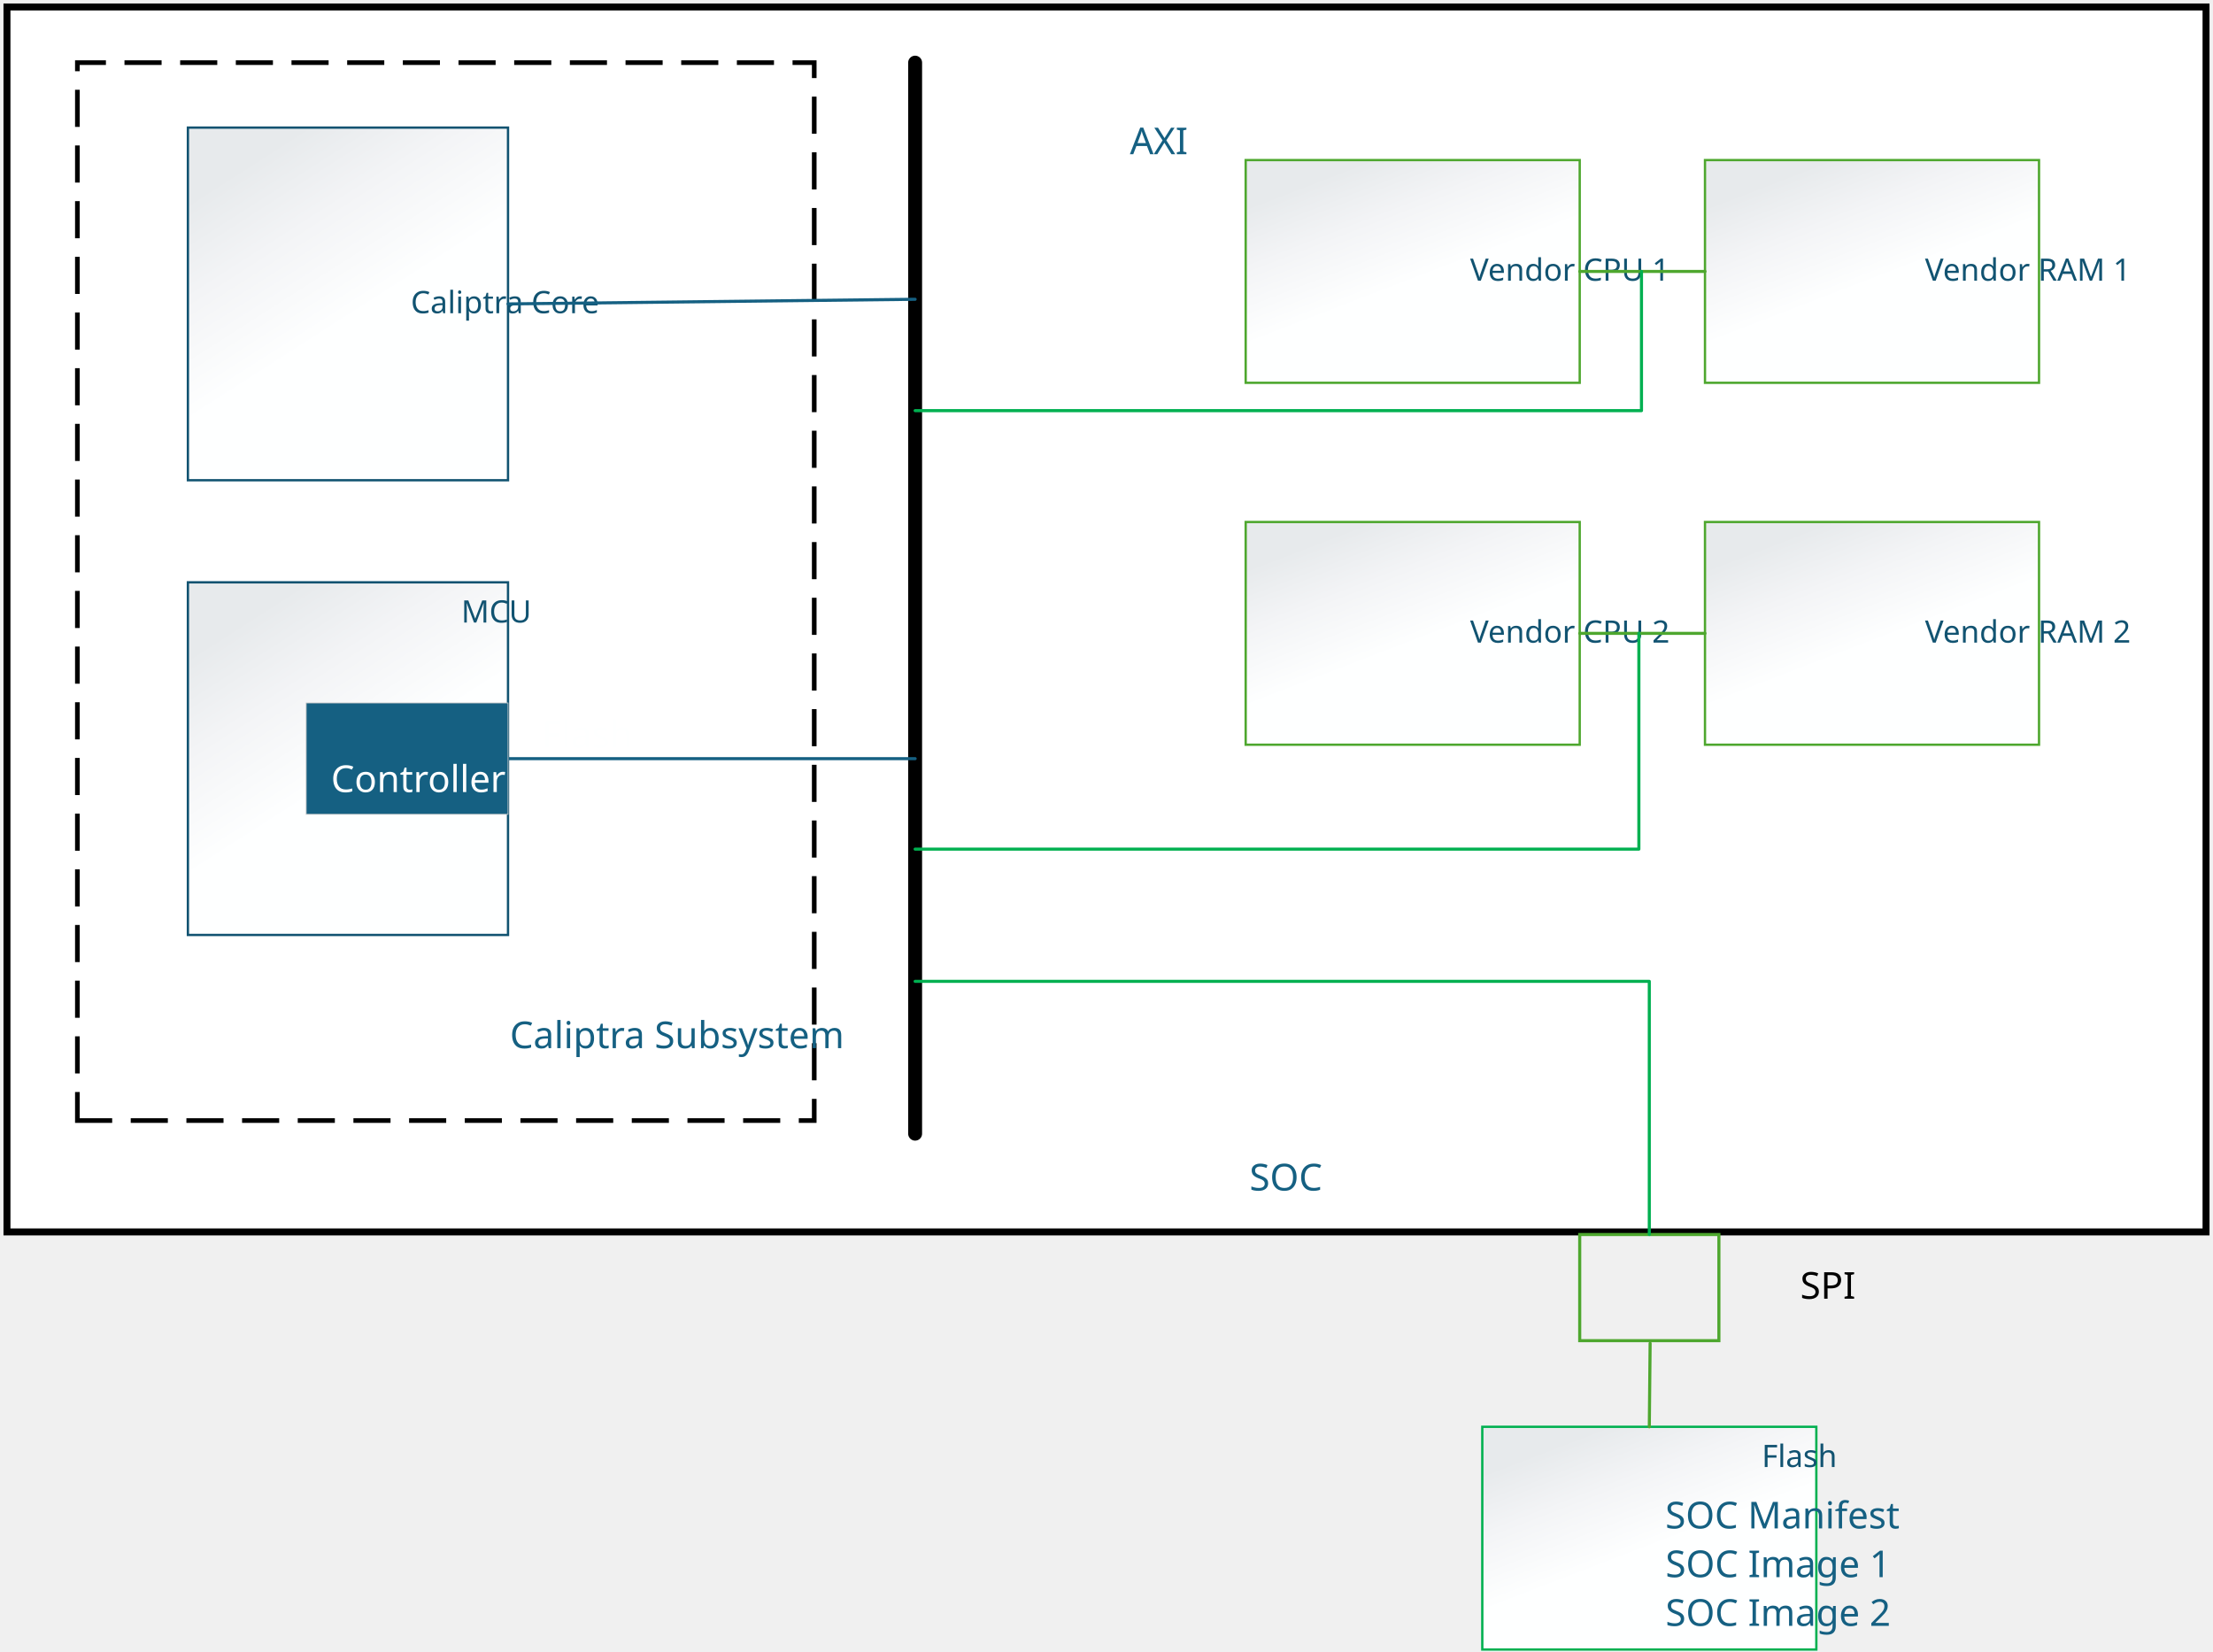
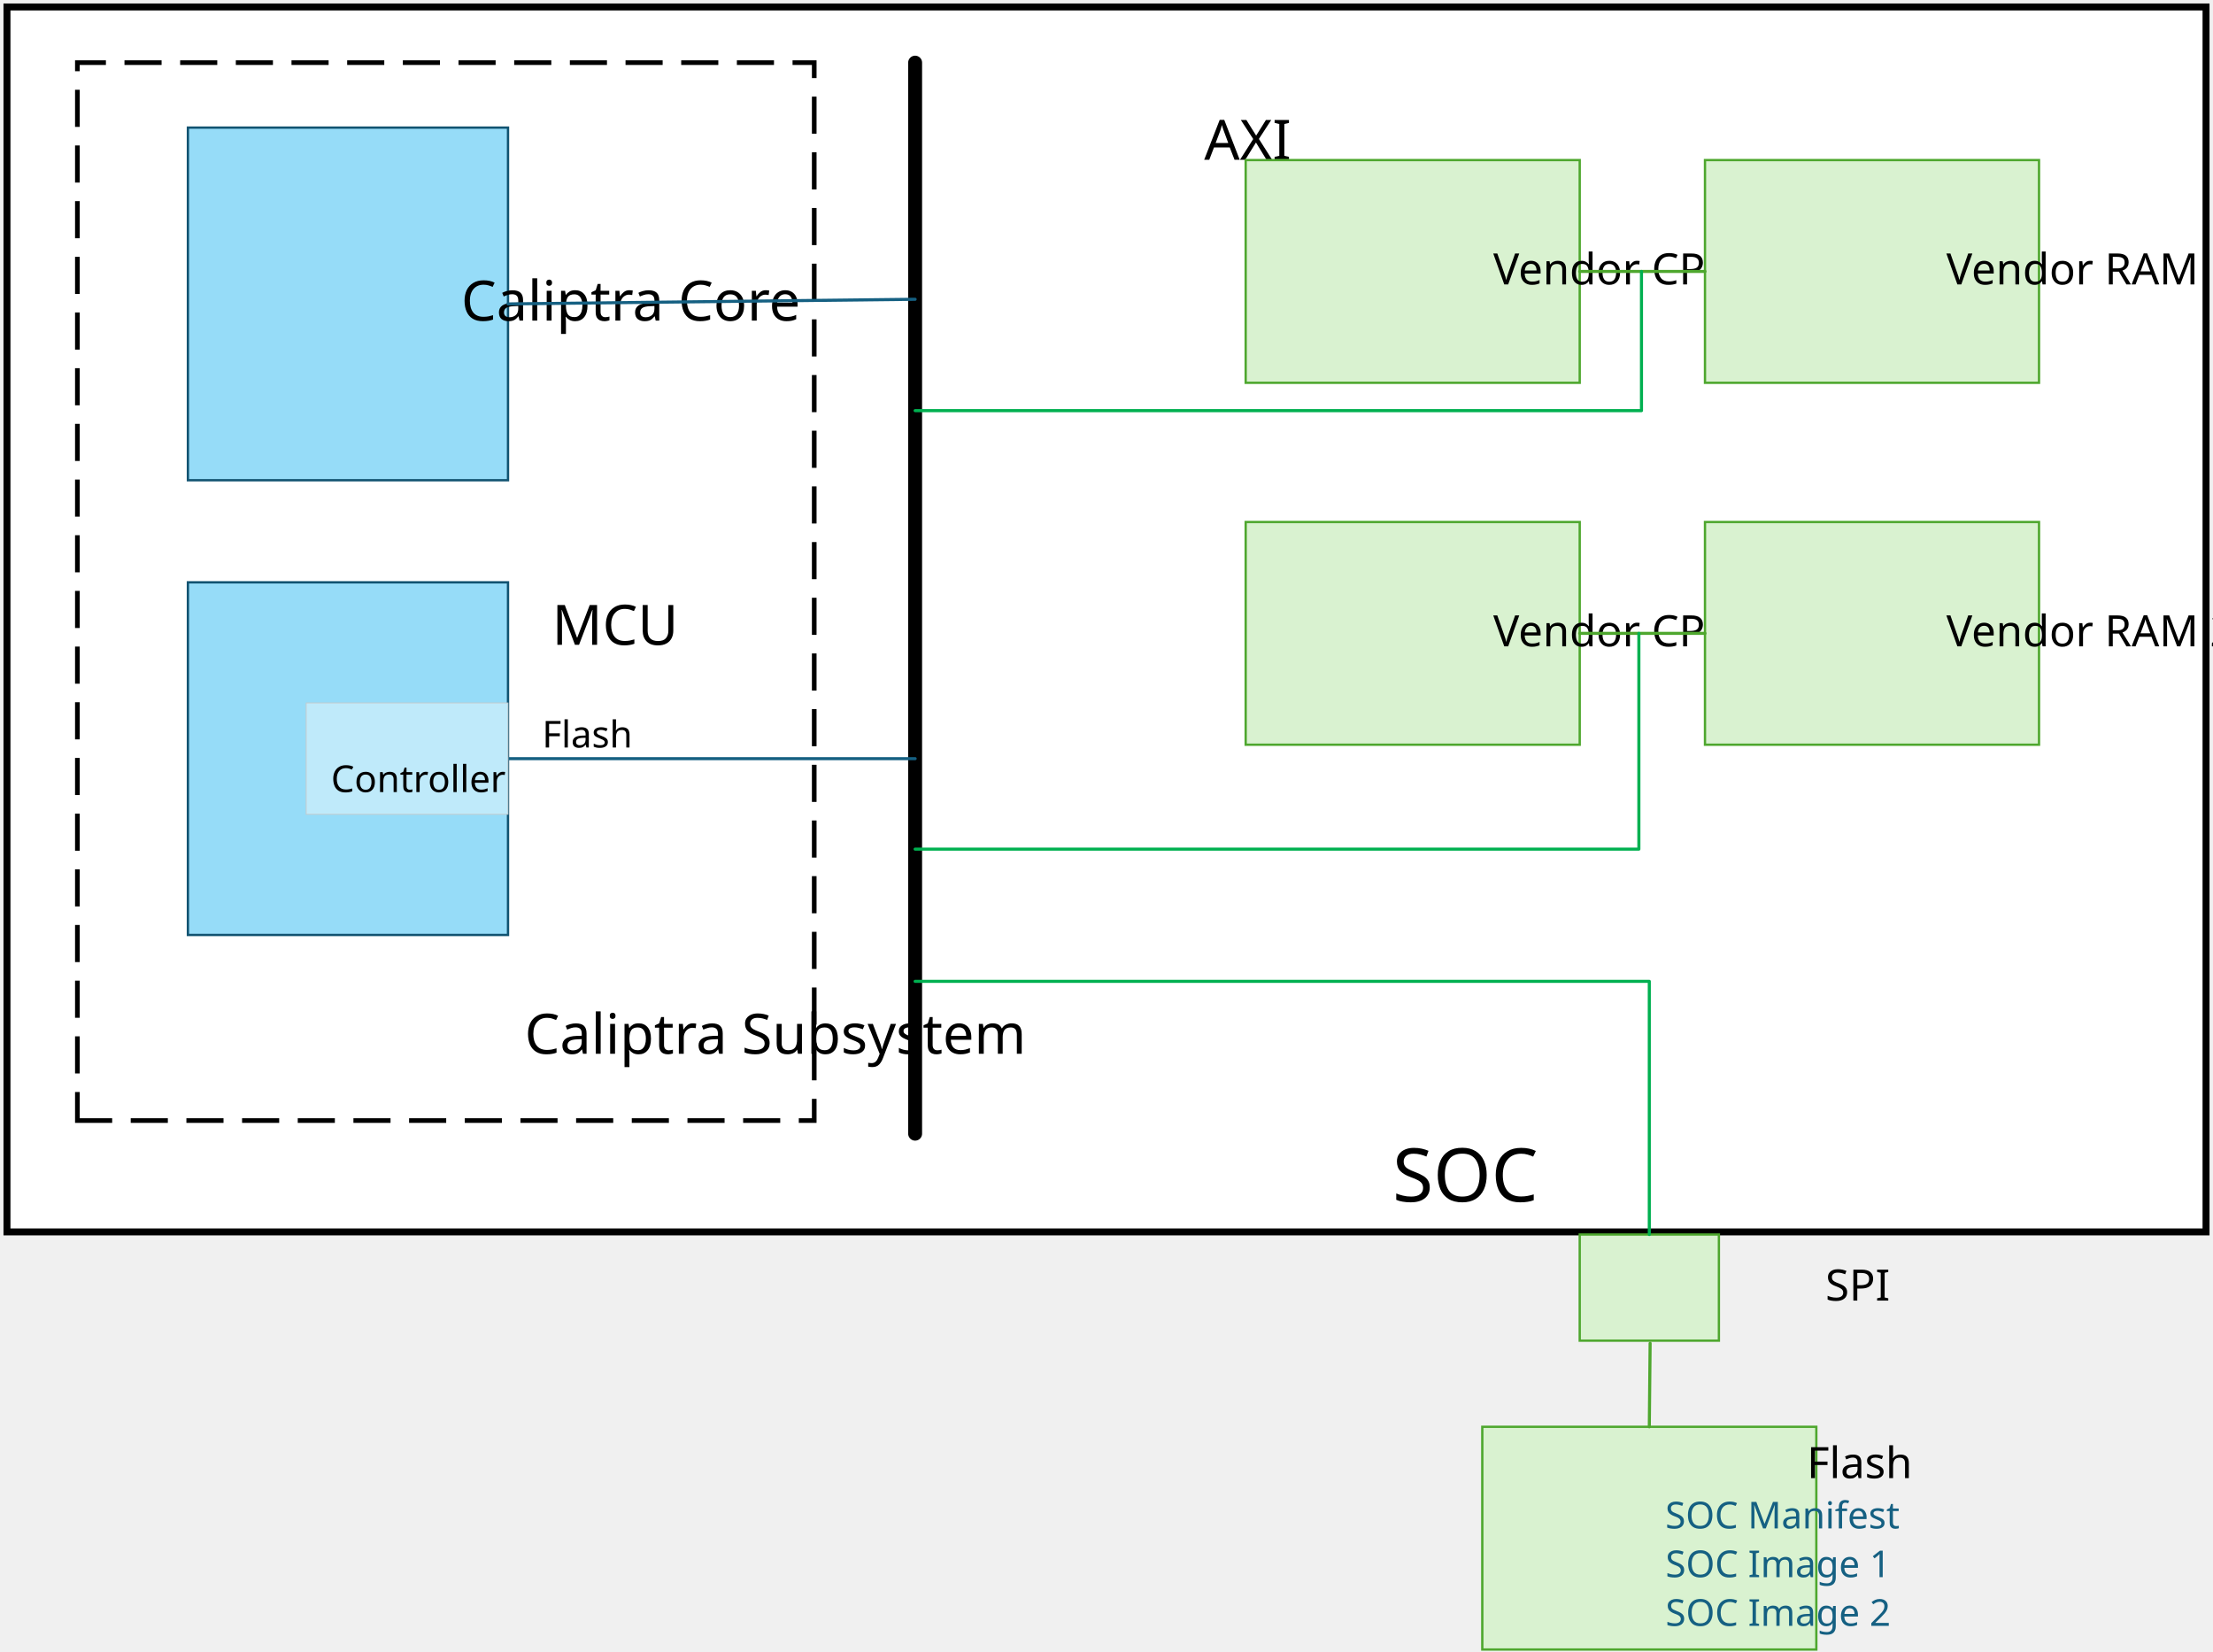
- <svg xmlns="http://www.w3.org/2000/svg" xmlns:ns1="http://schemas.microsoft.com/visio/2003/SVGExtensions/" width="9.938in" height="7.417in" viewBox="0 0 715.5 534" xml:space="preserve" color-interpolation-filters="sRGB" class="st19">
+ <svg xmlns="http://www.w3.org/2000/svg" xmlns:ns1="http://schemas.microsoft.com/visio/2003/SVGExtensions/" width="9.938in" height="7.417in" viewBox="0 0 715.5 534" xml:space="preserve" color-interpolation-filters="sRGB" class="st18">
  <ns1:documentProperties ns1:langID="1033" ns1:viewMarkup="false" />
  <style type="text/css">
	
		.st1 {fill:#ffffff;stroke:#000000;stroke-width:2.25}
		.st2 {fill:#feffff;font-family:Calibri;font-size:0.833em}
		.st3 {fill:none;stroke:none;stroke-width:0.25}
- 		.st4 {fill:#156082;font-family:Calibri;font-size:1em}
- 		.st5 {fill:url(#grad0-10);stroke:#115371;stroke-width:0.75}
- 		.st6 {fill:#115371;font-family:Calibri;font-size:0.833em}
+ 		.st4 {fill:#000000;font-family:Calibri;font-size:2em}
+ 		.st5 {fill:#96dcf8;stroke:#115371;stroke-width:0.75}
+ 		.st6 {fill:#000000;font-family:Calibri;font-size:1.5em}
		.st7 {fill:none;stroke:#000000;stroke-dasharray:10.5,7.5;stroke-width:1.5}
- 		.st8 {fill:none;stroke:#4ea72e;stroke-width:1}
- 		.st9 {fill:#000000;font-family:Calibri;font-size:1em}
+ 		.st8 {fill:#d9f2d0;stroke:#4ea72e;stroke-width:0.75}
+ 		.st9 {fill:#000000;font-family:Calibri;font-size:1.167em}
		.st10 {stroke:#000000;stroke-linecap:round;stroke-linejoin:round;stroke-width:4.5}
- 		.st11 {fill:url(#grad0-10);stroke:#00b050;stroke-width:0.75}
- 		.st12 {stroke:#4ea72e;stroke-linecap:round;stroke-linejoin:round;stroke-width:1}
- 		.st13 {stroke:#156082;stroke-linecap:round;stroke-linejoin:round;stroke-width:1}
- 		.st14 {stroke:#00b050;stroke-linecap:round;stroke-linejoin:round;stroke-width:1}
- 		.st15 {fill:url(#grad0-10);stroke:#4ea72e;stroke-width:0.75}
- 		.st16 {fill:#156082;stroke:#c7c8c8;stroke-width:0.25}
- 		.st17 {fill:#feffff;font-family:Calibri;font-size:1em}
- 		.st18 {font-size:1em}
- 		.st19 {fill:none;fill-rule:evenodd;font-size:12px;overflow:visible;stroke-linecap:square;stroke-miterlimit:3}
+ 		.st11 {stroke:#4ea72e;stroke-linecap:round;stroke-linejoin:round;stroke-width:1}
+ 		.st12 {stroke:#156082;stroke-linecap:round;stroke-linejoin:round;stroke-width:1}
+ 		.st13 {stroke:#00b050;stroke-linecap:round;stroke-linejoin:round;stroke-width:1}
+ 		.st14 {fill:#156082;font-family:Calibri;font-size:1em}
+ 		.st15 {fill:#bfeafa;stroke:#c7c8c8;stroke-width:0.25}
+ 		.st16 {fill:#000000;font-family:Calibri;font-size:1em}
+ 		.st17 {font-size:1em}
+ 		.st18 {fill:none;fill-rule:evenodd;font-size:12px;overflow:visible;stroke-linecap:square;stroke-miterlimit:3}
	
	</style>
-   <defs id="Patterns_And_Gradients">
-     <linearGradient id="grad0-10" x1="0" y1="0" x2="1" y2="0" gradientTransform="rotate(60 0.5 0.5)">
-       <stop offset="0" stop-color="#e7eaec" stop-opacity="1" />
-       <stop offset="0.24" stop-color="#f3f4f6" stop-opacity="1" />
-       <stop offset="0.54" stop-color="#feffff" stop-opacity="1" />
-     </linearGradient>
-   </defs>
  <g ns1:mID="0" ns1:index="1" ns1:groupContext="foregroundPage">
    <ns1:pageProperties ns1:drawingScale="1" ns1:pageScale="1" ns1:drawingUnits="0" ns1:shadowOffsetX="9" ns1:shadowOffsetY="-9" />
    <ns1:layer ns1:name="Connector" ns1:index="0" />
    <g id="shape1-1" ns1:mID="1" ns1:groupContext="shape" transform="translate(2.25,-135.75)">
      <ns1:userDefs>
        <ns1:ud ns1:nameU="visVersion" ns1:val="VT0(15):26" />
      </ns1:userDefs>
      <ns1:textBlock ns1:margins="rect(4,4,4,4)" />
      <ns1:textRect cx="355.5" cy="336" width="711.01" height="396" />
      <rect x="0" y="138" width="711" height="396" class="st1" />
      <text x="353.2" y="339" class="st2" ns1:langID="1033">
        <ns1:paragraph ns1:horizAlign="1" />
        <ns1:tabList />S</text>
    </g>
    <g id="shape2-4" ns1:mID="2" ns1:groupContext="shape" transform="translate(281.75,-142.75)">
      <ns1:textBlock ns1:margins="rect(4,4,4,4)" />
      <ns1:textRect cx="76" cy="524" width="152" height="20" />
      <rect x="0" y="514" width="152" height="20" class="st3" />
-       <text x="66.07" y="527.6" class="st4" ns1:langID="1033">
+       <text x="56.14" y="531.2" class="st4" ns1:langID="1033">
        <ns1:paragraph ns1:horizAlign="1" />
        <ns1:tabList />SOC</text>
    </g>
    <g id="shape4-7" ns1:mID="4" ns1:groupContext="shape" transform="translate(60.75,-378.75)">
      <ns1:userDefs>
        <ns1:ud ns1:nameU="visVersion" ns1:val="VT0(15):26" />
      </ns1:userDefs>
      <ns1:textBlock ns1:margins="rect(4,4,4,4)" />
      <ns1:textRect cx="51.75" cy="477" width="103.51" height="114" />
      <rect x="0" y="420" width="103.5" height="114" class="st5" />
-       <text x="25.29" y="480" class="st6" ns1:langID="1033">
+       <text x="4.12" y="482.4" class="st6" ns1:langID="1033">
        <ns1:paragraph ns1:horizAlign="1" />
        <ns1:tabList />Caliptra Core</text>
    </g>
-     <g id="shape5-12" ns1:mID="5" ns1:groupContext="shape" transform="translate(60.75,-231.75)">
+     <g id="shape5-10" ns1:mID="5" ns1:groupContext="shape" transform="translate(60.75,-231.75)">
      <ns1:userDefs>
        <ns1:ud ns1:nameU="visVersion" ns1:val="VT0(15):26" />
      </ns1:userDefs>
      <ns1:textBlock ns1:margins="rect(4,4,4,4)" ns1:verticalAlign="0" />
      <ns1:textRect cx="51.75" cy="477" width="103.51" height="114" />
      <rect x="0" y="420" width="103.5" height="114" class="st5" />
-       <text x="41.6" y="433" class="st6" ns1:langID="1033">
+       <text x="33.48" y="440.2" class="st6" ns1:langID="1033">
        <ns1:paragraph ns1:horizAlign="1" />
        <ns1:tabList />MCU</text>
    </g>
-     <g id="shape6-16" ns1:mID="6" ns1:groupContext="shape" transform="translate(25.0147,-171.75)">
+     <g id="shape6-13" ns1:mID="6" ns1:groupContext="shape" transform="translate(25.0147,-171.75)">
      <ns1:userDefs>
        <ns1:ud ns1:nameU="visVersion" ns1:val="VT0(15):26" />
      </ns1:userDefs>
      <path d="M0 534 L238.24 534 L238.24 192 L0 192 L0 534 Z" class="st7" />
    </g>
-     <g id="shape11-18" ns1:mID="11" ns1:groupContext="shape" transform="translate(79.25,-188.75)">
+     <g id="shape11-15" ns1:mID="11" ns1:groupContext="shape" transform="translate(79.25,-188.75)">
      <ns1:textBlock ns1:margins="rect(4,4,4,4)" />
      <ns1:textRect cx="76" cy="524" width="152.01" height="20" />
      <rect x="0" y="514" width="152" height="20" class="st3" />
-       <text x="29.43" y="527.6" class="st4" ns1:langID="1033">
+       <text x="6.14" y="529.4" class="st6" ns1:langID="1033">
        <ns1:paragraph ns1:horizAlign="1" />
        <ns1:tabList />Caliptra Subsystem</text>
    </g>
-     <g id="shape13-21" ns1:mID="13" ns1:groupContext="shape" transform="translate(510.75,-100.594)">
+     <g id="shape13-18" ns1:mID="13" ns1:groupContext="shape" transform="translate(510.75,-100.594)">
      <ns1:textBlock ns1:margins="rect(4,4,4,4)" />
      <ns1:textRect cx="22.5" cy="516.844" width="45.01" height="34.312" />
      <rect x="0" y="499.688" width="45" height="34.312" class="st8" />
-       <text x="15.13" y="520.44" class="st9" ns1:langID="1033">
+       <text x="13.9" y="521.04" class="st9" ns1:langID="1033">
        <ns1:paragraph ns1:horizAlign="1" />
        <ns1:tabList />SPI</text>
    </g>
-     <g id="shape14-24" ns1:mID="14" ns1:groupContext="shape" transform="translate(829.875,20.25) rotate(90)">
+     <g id="shape14-21" ns1:mID="14" ns1:groupContext="shape" transform="translate(829.875,20.25) rotate(90)">
      <path d="M0 534 L346.24 534" class="st10" />
    </g>
-     <g id="shape15-27" ns1:mID="15" ns1:groupContext="shape" transform="translate(479.25,-0.75)">
+     <g id="shape15-24" ns1:mID="15" ns1:groupContext="shape" transform="translate(479.25,-0.75)">
      <ns1:userDefs>
        <ns1:ud ns1:nameU="visVersion" ns1:val="VT0(15):26" />
      </ns1:userDefs>
      <ns1:textBlock ns1:margins="rect(4,4,4,4)" ns1:verticalAlign="0" />
      <ns1:textRect cx="54" cy="498" width="108" height="72" />
-       <rect x="0" y="462" width="108" height="72" class="st11" />
-       <text x="43.58" y="475" class="st6" ns1:langID="1033">
+       <rect x="0" y="462" width="108" height="72" class="st8" />
+       <text x="39.41" y="478.6" class="st9" ns1:langID="1033">
        <ns1:paragraph ns1:horizAlign="1" />
        <ns1:tabList />Flash</text>
    </g>
-     <g id="shape16-31" ns1:mID="16" ns1:groupContext="shape" transform="translate(-0.724345,456.015) rotate(-89.4383)">
-       <path d="M0 534 L27 534" class="st12" />
-     </g>
-     <g id="shape17-34" ns1:mID="17" ns1:groupContext="shape" transform="translate(158.165,-435.715) rotate(-0.652915)">
-       <path d="M0 534 L131.63 534" class="st13" />
-     </g>
-     <g id="shape18-37" ns1:mID="18" ns1:groupContext="shape" transform="translate(164.25,-288.75)">
-       <path d="M0 534 L131.63 534" class="st13" />
-     </g>
-     <g id="shape19-40" ns1:mID="19" ns1:groupContext="shape" transform="translate(291.261,-477.75)">
+     <g id="shape16-27" ns1:mID="16" ns1:groupContext="shape" transform="translate(-0.724345,456.015) rotate(-89.4383)">
+       <path d="M0 534 L27 534" class="st11" />
+     </g>
+     <g id="shape17-30" ns1:mID="17" ns1:groupContext="shape" transform="translate(158.165,-435.715) rotate(-0.652915)">
+       <path d="M0 534 L131.63 534" class="st12" />
+     </g>
+     <g id="shape18-33" ns1:mID="18" ns1:groupContext="shape" transform="translate(164.25,-288.75)">
+       <path d="M0 534 L131.63 534" class="st12" />
+     </g>
+     <g id="shape19-36" ns1:mID="19" ns1:groupContext="shape" transform="translate(291.261,-477.75)">
      <ns1:textBlock ns1:margins="rect(4,4,4,4)" />
      <ns1:textRect cx="25.989" cy="524" width="51.98" height="20" />
      <rect x="0" y="514" width="51.978" height="20" class="st3" />
-       <text x="17.89" y="527.6" class="st4" ns1:langID="1033">
+       <text x="13.84" y="529.4" class="st6" ns1:langID="1033">
        <ns1:paragraph ns1:horizAlign="1" />
        <ns1:tabList />AXI</text>
    </g>
-     <g id="shape27-43" ns1:mID="27" ns1:groupContext="shape" ns1:layerMember="0" transform="translate(295.875,-216.75)">
-       <path d="M0 534 L237.37 534 L237.37 615.84" class="st14" />
-     </g>
-     <g id="shape1000-46" ns1:mID="1000" ns1:groupContext="shape" transform="translate(402.75,-410.25)">
-       <ns1:userDefs>
-         <ns1:ud ns1:nameU="visVersion" ns1:val="VT0(15):26" />
-       </ns1:userDefs>
-       <ns1:textBlock ns1:margins="rect(4,4,4,4)" />
-       <ns1:textRect cx="54" cy="498" width="108" height="72" />
-       <rect x="0" y="462" width="108" height="72" class="st15" />
-       <text x="25.79" y="501" class="st6" ns1:langID="1033">
+     <g id="shape27-39" ns1:mID="27" ns1:groupContext="shape" ns1:layerMember="0" transform="translate(295.875,-216.75)">
+       <path d="M0 534 L237.37 534 L237.37 615.84" class="st13" />
+     </g>
+     <g id="shape1000-42" ns1:mID="1000" ns1:groupContext="shape" transform="translate(402.75,-410.25)">
+       <ns1:userDefs>
+         <ns1:ud ns1:nameU="visVersion" ns1:val="VT0(15):26" />
+       </ns1:userDefs>
+       <ns1:textBlock ns1:margins="rect(4,4,4,4)" />
+       <ns1:textRect cx="54" cy="498" width="108" height="72" />
+       <rect x="0" y="462" width="108" height="72" class="st8" />
+       <text x="14.51" y="502.2" class="st9" ns1:langID="1033">
        <ns1:paragraph ns1:horizAlign="1" />
        <ns1:tabList />Vendor CPU 1</text>
    </g>
-     <g id="shape1001-50" ns1:mID="1001" ns1:groupContext="shape" transform="translate(551.25,-410.25)">
-       <ns1:userDefs>
-         <ns1:ud ns1:nameU="visVersion" ns1:val="VT0(15):26" />
-       </ns1:userDefs>
-       <ns1:textBlock ns1:margins="rect(4,4,4,4)" />
-       <ns1:textRect cx="54" cy="498" width="108" height="72" />
-       <rect x="0" y="462" width="108" height="72" class="st15" />
-       <text x="24.36" y="501" class="st6" ns1:langID="1033">
+     <g id="shape1001-45" ns1:mID="1001" ns1:groupContext="shape" transform="translate(551.25,-410.25)">
+       <ns1:userDefs>
+         <ns1:ud ns1:nameU="visVersion" ns1:val="VT0(15):26" />
+       </ns1:userDefs>
+       <ns1:textBlock ns1:margins="rect(4,4,4,4)" />
+       <ns1:textRect cx="54" cy="498" width="108" height="72" />
+       <rect x="0" y="462" width="108" height="72" class="st8" />
+       <text x="12.51" y="502.2" class="st9" ns1:langID="1033">
        <ns1:paragraph ns1:horizAlign="1" />
        <ns1:tabList />Vendor RAM 1</text>
    </g>
-     <g id="shape1002-54" ns1:mID="1002" ns1:groupContext="shape" transform="translate(402.75,-293.25)">
-       <ns1:userDefs>
-         <ns1:ud ns1:nameU="visVersion" ns1:val="VT0(15):26" />
-       </ns1:userDefs>
-       <ns1:textBlock ns1:margins="rect(4,4,4,4)" />
-       <ns1:textRect cx="54" cy="498" width="108" height="72" />
-       <rect x="0" y="462" width="108" height="72" class="st15" />
-       <text x="25.79" y="501" class="st6" ns1:langID="1033">
+     <g id="shape1002-48" ns1:mID="1002" ns1:groupContext="shape" transform="translate(402.75,-293.25)">
+       <ns1:userDefs>
+         <ns1:ud ns1:nameU="visVersion" ns1:val="VT0(15):26" />
+       </ns1:userDefs>
+       <ns1:textBlock ns1:margins="rect(4,4,4,4)" />
+       <ns1:textRect cx="54" cy="498" width="108" height="72" />
+       <rect x="0" y="462" width="108" height="72" class="st8" />
+       <text x="14.51" y="502.2" class="st9" ns1:langID="1033">
        <ns1:paragraph ns1:horizAlign="1" />
        <ns1:tabList />Vendor CPU 2</text>
    </g>
-     <g id="shape1003-58" ns1:mID="1003" ns1:groupContext="shape" transform="translate(551.25,-293.25)">
-       <ns1:userDefs>
-         <ns1:ud ns1:nameU="visVersion" ns1:val="VT0(15):26" />
-       </ns1:userDefs>
-       <ns1:textBlock ns1:margins="rect(4,4,4,4)" />
-       <ns1:textRect cx="54" cy="498" width="108" height="72" />
-       <rect x="0" y="462" width="108" height="72" class="st15" />
-       <text x="24.36" y="501" class="st6" ns1:langID="1033">
+     <g id="shape1003-51" ns1:mID="1003" ns1:groupContext="shape" transform="translate(551.25,-293.25)">
+       <ns1:userDefs>
+         <ns1:ud ns1:nameU="visVersion" ns1:val="VT0(15):26" />
+       </ns1:userDefs>
+       <ns1:textBlock ns1:margins="rect(4,4,4,4)" />
+       <ns1:textRect cx="54" cy="498" width="108" height="72" />
+       <rect x="0" y="462" width="108" height="72" class="st8" />
+       <text x="12.51" y="502.2" class="st9" ns1:langID="1033">
        <ns1:paragraph ns1:horizAlign="1" />
        <ns1:tabList />Vendor RAM 2</text>
    </g>
-     <g id="shape1004-62" ns1:mID="1004" ns1:groupContext="shape" transform="translate(510.75,-446.25)">
-       <path d="M0 534 L40.5 534" class="st12" />
-     </g>
-     <g id="shape1005-65" ns1:mID="1005" ns1:groupContext="shape" transform="translate(510.75,-329.25)">
-       <path d="M0 534 L40.5 534" class="st12" />
-     </g>
-     <g id="shape1006-68" ns1:mID="1006" ns1:groupContext="shape" ns1:layerMember="0" transform="translate(530.719,-446.25)">
-       <path d="M0 534 L0 579 L-234.84 579" class="st14" />
-     </g>
-     <g id="shape1007-71" ns1:mID="1007" ns1:groupContext="shape" ns1:layerMember="0" transform="translate(529.875,-329.25)">
-       <path d="M0 534 L0 603.75 L-234 603.75" class="st14" />
-     </g>
-     <g id="shape1008-74" ns1:mID="1008" ns1:groupContext="shape" transform="translate(454.5,-32.25)">
+     <g id="shape1004-54" ns1:mID="1004" ns1:groupContext="shape" transform="translate(510.75,-446.25)">
+       <path d="M0 534 L40.5 534" class="st11" />
+     </g>
+     <g id="shape1005-57" ns1:mID="1005" ns1:groupContext="shape" transform="translate(510.75,-329.25)">
+       <path d="M0 534 L40.5 534" class="st11" />
+     </g>
+     <g id="shape1006-60" ns1:mID="1006" ns1:groupContext="shape" ns1:layerMember="0" transform="translate(530.719,-446.25)">
+       <path d="M0 534 L0 579 L-234.84 579" class="st13" />
+     </g>
+     <g id="shape1007-63" ns1:mID="1007" ns1:groupContext="shape" ns1:layerMember="0" transform="translate(529.875,-329.25)">
+       <path d="M0 534 L0 603.75 L-234 603.75" class="st13" />
+     </g>
+     <g id="shape1008-66" ns1:mID="1008" ns1:groupContext="shape" transform="translate(454.5,-32.25)">
      <ns1:textBlock ns1:margins="rect(4,4,4,4)" />
      <ns1:textRect cx="60.75" cy="522.75" width="121.5" height="22.5" />
      <rect x="0" y="511.5" width="121.5" height="22.5" class="st3" />
-       <text x="27.76" y="526.35" class="st4" ns1:langID="1033">
+       <text x="27.76" y="526.35" class="st14" ns1:langID="1033">
        <ns1:paragraph ns1:horizAlign="1" />
        <ns1:tabList />SOC Manifest</text>
    </g>
-     <g id="shape1009-77" ns1:mID="1009" ns1:groupContext="shape" transform="translate(452.25,-16.5)">
+     <g id="shape1009-69" ns1:mID="1009" ns1:groupContext="shape" transform="translate(452.25,-16.5)">
      <ns1:textBlock ns1:margins="rect(4,4,4,4)" />
      <ns1:textRect cx="60.75" cy="522.75" width="121.5" height="22.5" />
      <rect x="0" y="511.5" width="121.5" height="22.5" class="st3" />
-       <text x="30.08" y="526.35" class="st4" ns1:langID="1033">
+       <text x="30.08" y="526.35" class="st14" ns1:langID="1033">
        <ns1:paragraph ns1:horizAlign="1" />
        <ns1:tabList />SOC Image 1</text>
    </g>
-     <g id="shape1010-80" ns1:mID="1010" ns1:groupContext="shape" transform="translate(452.25,-0.749999)">
+     <g id="shape1010-72" ns1:mID="1010" ns1:groupContext="shape" transform="translate(452.25,-0.749999)">
      <ns1:textBlock ns1:margins="rect(4,4,4,4)" />
      <ns1:textRect cx="60.75" cy="522.75" width="121.5" height="22.5" />
      <rect x="0" y="511.5" width="121.5" height="22.5" class="st3" />
-       <text x="30.08" y="526.35" class="st4" ns1:langID="1033">
+       <text x="30.08" y="526.35" class="st14" ns1:langID="1033">
        <ns1:paragraph ns1:horizAlign="1" />
        <ns1:tabList />SOC Image 2</text>
    </g>
-     <g id="shape1011-83" ns1:mID="1011" ns1:groupContext="shape" transform="translate(99,-270.75)">
+     <g id="shape1011-75" ns1:mID="1011" ns1:groupContext="shape" transform="translate(99,-270.75)">
      <ns1:textBlock ns1:margins="rect(4,4,4,4)" />
      <ns1:textRect cx="32.625" cy="516" width="65.25" height="36" />
-       <rect x="0" y="498" width="65.25" height="36" class="st16" />
-       <text x="20.12" y="512.4" class="st17" ns1:langID="1033">
-         <ns1:paragraph ns1:horizAlign="1" />
-         <ns1:tabList />Flash <tspan x="8.01" dy="1.2em" class="st18">Controller</tspan>
+       <rect x="0" y="498" width="65.25" height="36" class="st15" />
+       <text x="20.12" y="512.4" class="st16" ns1:langID="1033">
+         <ns1:paragraph ns1:horizAlign="1" />
+         <ns1:tabList />Flash <tspan x="8.01" dy="1.2em" class="st17">Controller</tspan>
      </text>
    </g>
  </g>
</svg>
